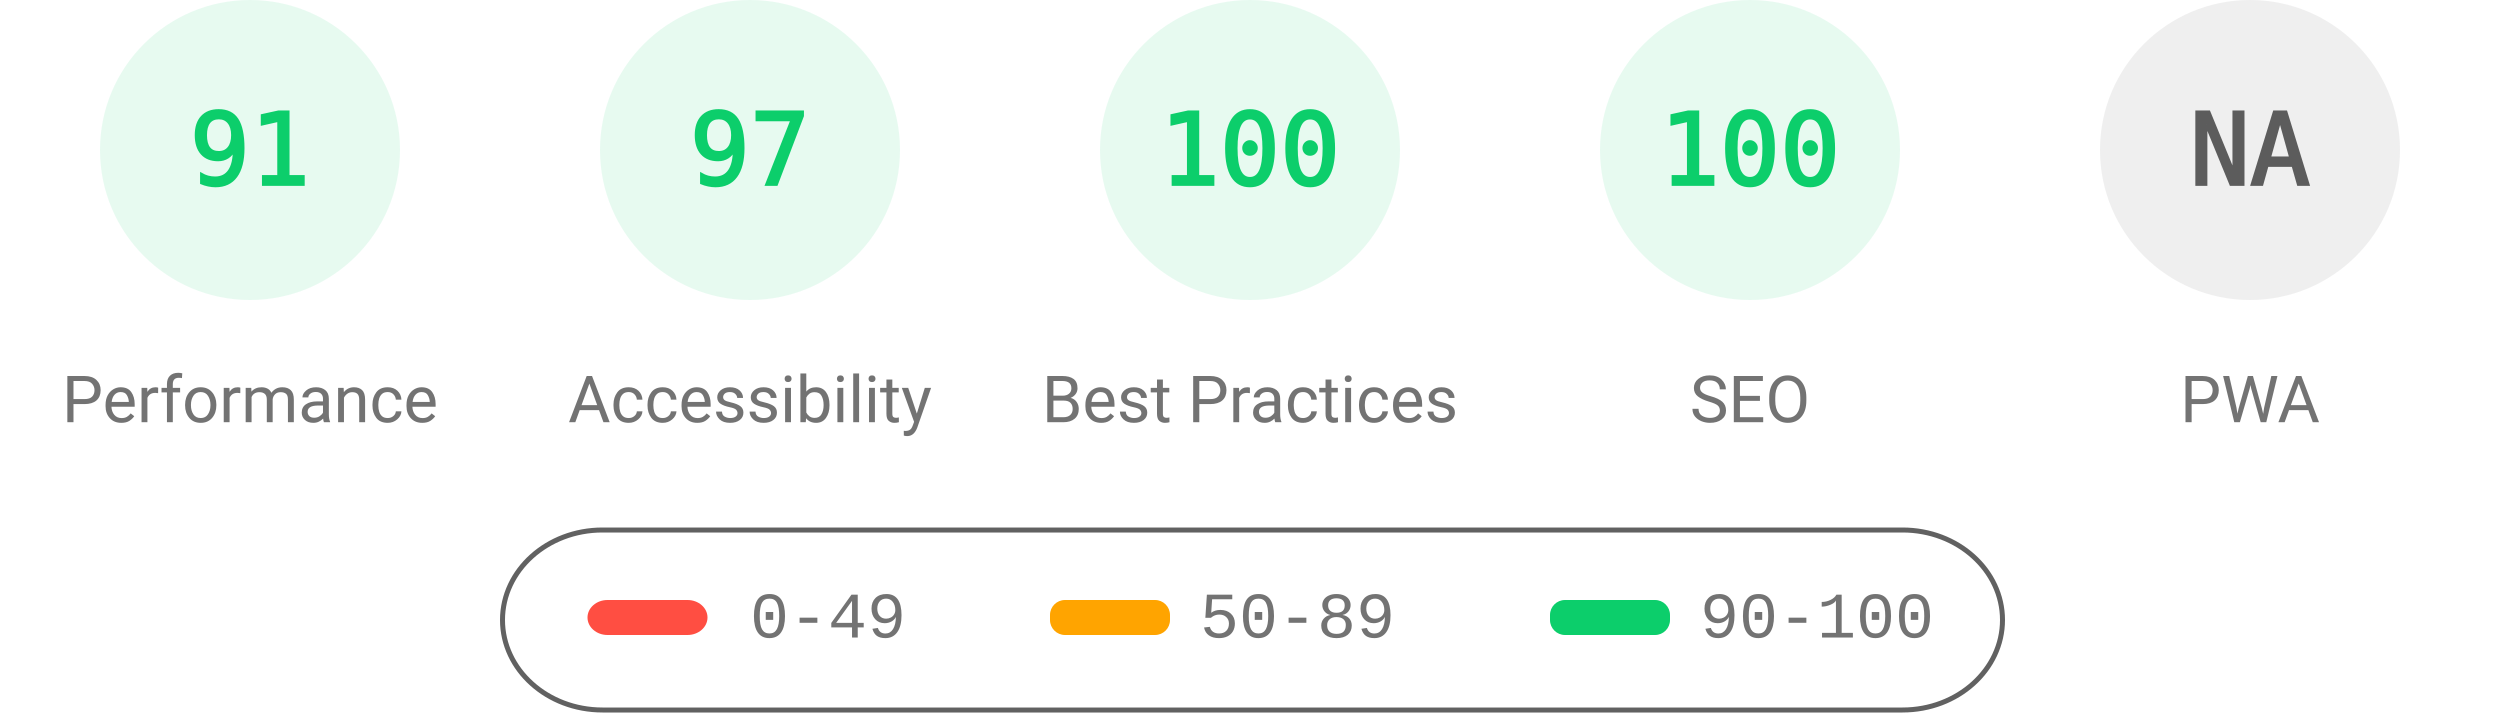
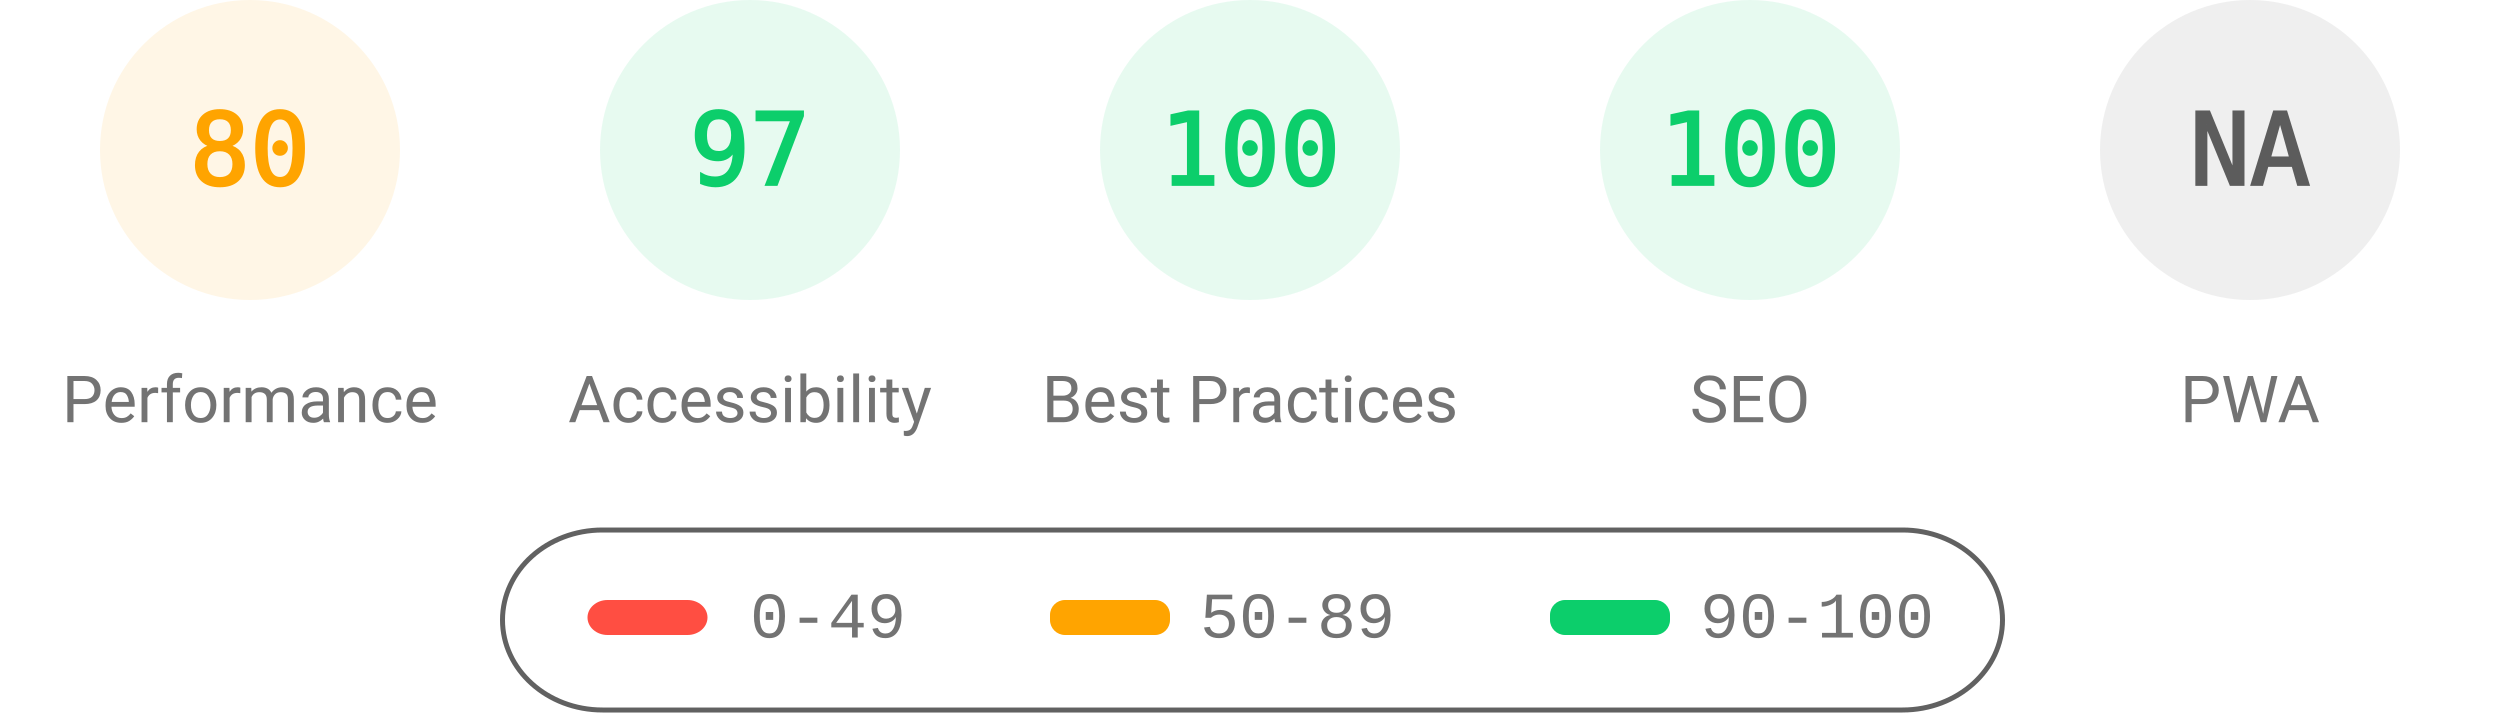
<svg xmlns="http://www.w3.org/2000/svg" fill="none" width="1000" height="285">
  <style>.gauge-base{opacity:.1}.gauge-arc{fill:none;animation-delay:250ms;stroke-linecap:round;transform:rotate(-90deg);transform-origin:100px 60px;animation:load-gauge 1s ease forwards}.guage-text{font-size:40px;font-family:monospace;text-align:center}.guage-red{color:#ff4e42;fill:#ff4e42;stroke:#ff4e42}.guage-orange{color:#ffa400;fill:#ffa400;stroke:#ffa400}.guage-green{color:#0cce6b;fill:#0cce6b;stroke:#0cce6b}.guage-undefined{color:#5c5c5c;fill:#5c5c5c;stroke:#5c5c5c}.guage-title{color:#737373;fill:#737373;stroke:none;font-size:26px;line-height:26px;font-family:Roboto,Halvetica,Arial,sans-serif}@keyframes load-gauge{from{stroke-dasharray:0 352.858}}</style>
-   <svg class="guage-div guage-perf guage-green" viewBox="0 0 200 200" width="200" height="200">
+   <svg class="guage-div guage-perf guage-orange" viewBox="0 0 200 200" width="200" height="200">
    <circle class="gauge-base" r="56" cx="100" cy="60" stroke-width="8" />
-     <circle class="gauge-arc guage-arc-1" r="56" cx="100" cy="60" stroke-width="8" style="stroke-dasharray:320.191,351.858" />
-     <text class="guage-text" x="100" y="60" alignment-baseline="central" dominant-baseline="central" text-anchor="middle">91</text>
+     <circle class="gauge-arc guage-arc-1" r="56" cx="100" cy="60" stroke-width="8" style="stroke-dasharray:281.486,351.858" />
+     <text class="guage-text" x="100" y="60" alignment-baseline="central" dominant-baseline="central" text-anchor="middle">80</text>
    <text class="guage-title" x="100" y="160" alignment-baseline="central" dominant-baseline="central" text-anchor="middle">Performance</text>
  </svg>
  <svg class="guage-div guage-acc guage-green" viewBox="0 0 200 200" width="200" height="200" x="200">
    <circle class="gauge-base" r="56" cx="100" cy="60" stroke-width="8" />
    <circle class="gauge-arc guage-arc-2" r="56" cx="100" cy="60" stroke-width="8" style="stroke-dasharray:341.302,351.858" />
    <text class="guage-text" x="100" y="60" alignment-baseline="central" dominant-baseline="central" text-anchor="middle">97</text>
    <text class="guage-title" x="100" y="160" alignment-baseline="central" dominant-baseline="central" text-anchor="middle">Accessibility</text>
  </svg>
  <svg class="guage-div guage-best guage-green" viewBox="0 0 200 200" width="200" height="200" x="400">
    <circle class="gauge-base" r="56" cx="100" cy="60" stroke-width="8" />
    <circle class="gauge-arc guage-arc-3" r="56" cx="100" cy="60" stroke-width="8" style="stroke-dasharray:351.858,351.858" />
    <text class="guage-text" x="100" y="60" alignment-baseline="central" dominant-baseline="central" text-anchor="middle">100</text>
    <text class="guage-title" x="100" y="160" alignment-baseline="central" dominant-baseline="central" text-anchor="middle">Best Practices</text>
  </svg>
  <svg class="guage-div guage-seo guage-green" viewBox="0 0 200 200" width="200" height="200" x="600">
    <circle class="gauge-base" r="56" cx="100" cy="60" stroke-width="8" />
    <circle class="gauge-arc guage-arc-4" r="56" cx="100" cy="60" stroke-width="8" style="stroke-dasharray:351.858,351.858" />
    <text class="guage-text" x="100" y="60" alignment-baseline="central" dominant-baseline="central" text-anchor="middle">100</text>
    <text class="guage-title" x="100" y="160" alignment-baseline="central" dominant-baseline="central" text-anchor="middle">SEO</text>
  </svg>
  <svg class="guage-div guage-pwa guage-undefined" viewBox="0 0 200 200" width="200" height="200" x="800">
    <circle class="gauge-base" r="56" cx="100" cy="60" stroke-width="8" />
    <circle class="gauge-arc guage-arc-4" r="56" cx="100" cy="60" stroke-width="8" style="stroke-dasharray:351.858,351.858" />
    <text class="guage-text" x="100" y="60" alignment-baseline="central" dominant-baseline="central" text-anchor="middle">NA</text>
    <text class="guage-title" x="100" y="160" alignment-baseline="central" dominant-baseline="central" text-anchor="middle">PWA</text>
  </svg>
  <svg width="604" height="76" x="200" y="210">
    <path fill="none" id="canvas_background" d="M-1-1h604v80H-1z" />
    <rect fill-opacity="0" stroke="#616161" stroke-width="2" rx="40" id="svg_2" height="72" width="600" y="2" x="1" fill="#000" />
    <rect stroke="#000" rx="8" id="svg_3" height="14" width="48" y="30" x="35" stroke-opacity="null" stroke-width="0" fill="#ff4e42" />
    <rect stroke="#000" rx="6" id="svg_4" height="14" width="48" y="30" x="220" stroke-opacity="null" stroke-width="0" fill="#ffa400" />
    <rect stroke="#000" rx="6" id="svg_5" height="14" width="48" y="30" x="420" stroke-opacity="null" stroke-width="0" fill="#0cce6b" />
    <text xml:space="preserve" text-anchor="start" font-family="'Courier New', Courier, monospace" font-size="26" id="svg_6" y="45" x="100" stroke-opacity="null" stroke-width="0" stroke="#000" fill="#737373">0-49</text>
    <text xml:space="preserve" text-anchor="start" font-family="'Courier New', Courier, monospace" font-size="26" id="svg_7" y="45" x="280" stroke-opacity="null" stroke-width="0" stroke="#000" fill="#737373">50-89</text>
    <text xml:space="preserve" text-anchor="start" font-family="'Courier New', Courier, monospace" font-size="26" id="svg_8" y="45" x="480" stroke-opacity="null" stroke-width="0" stroke="#000" fill="#737373">90-100</text>
  </svg>
</svg>
